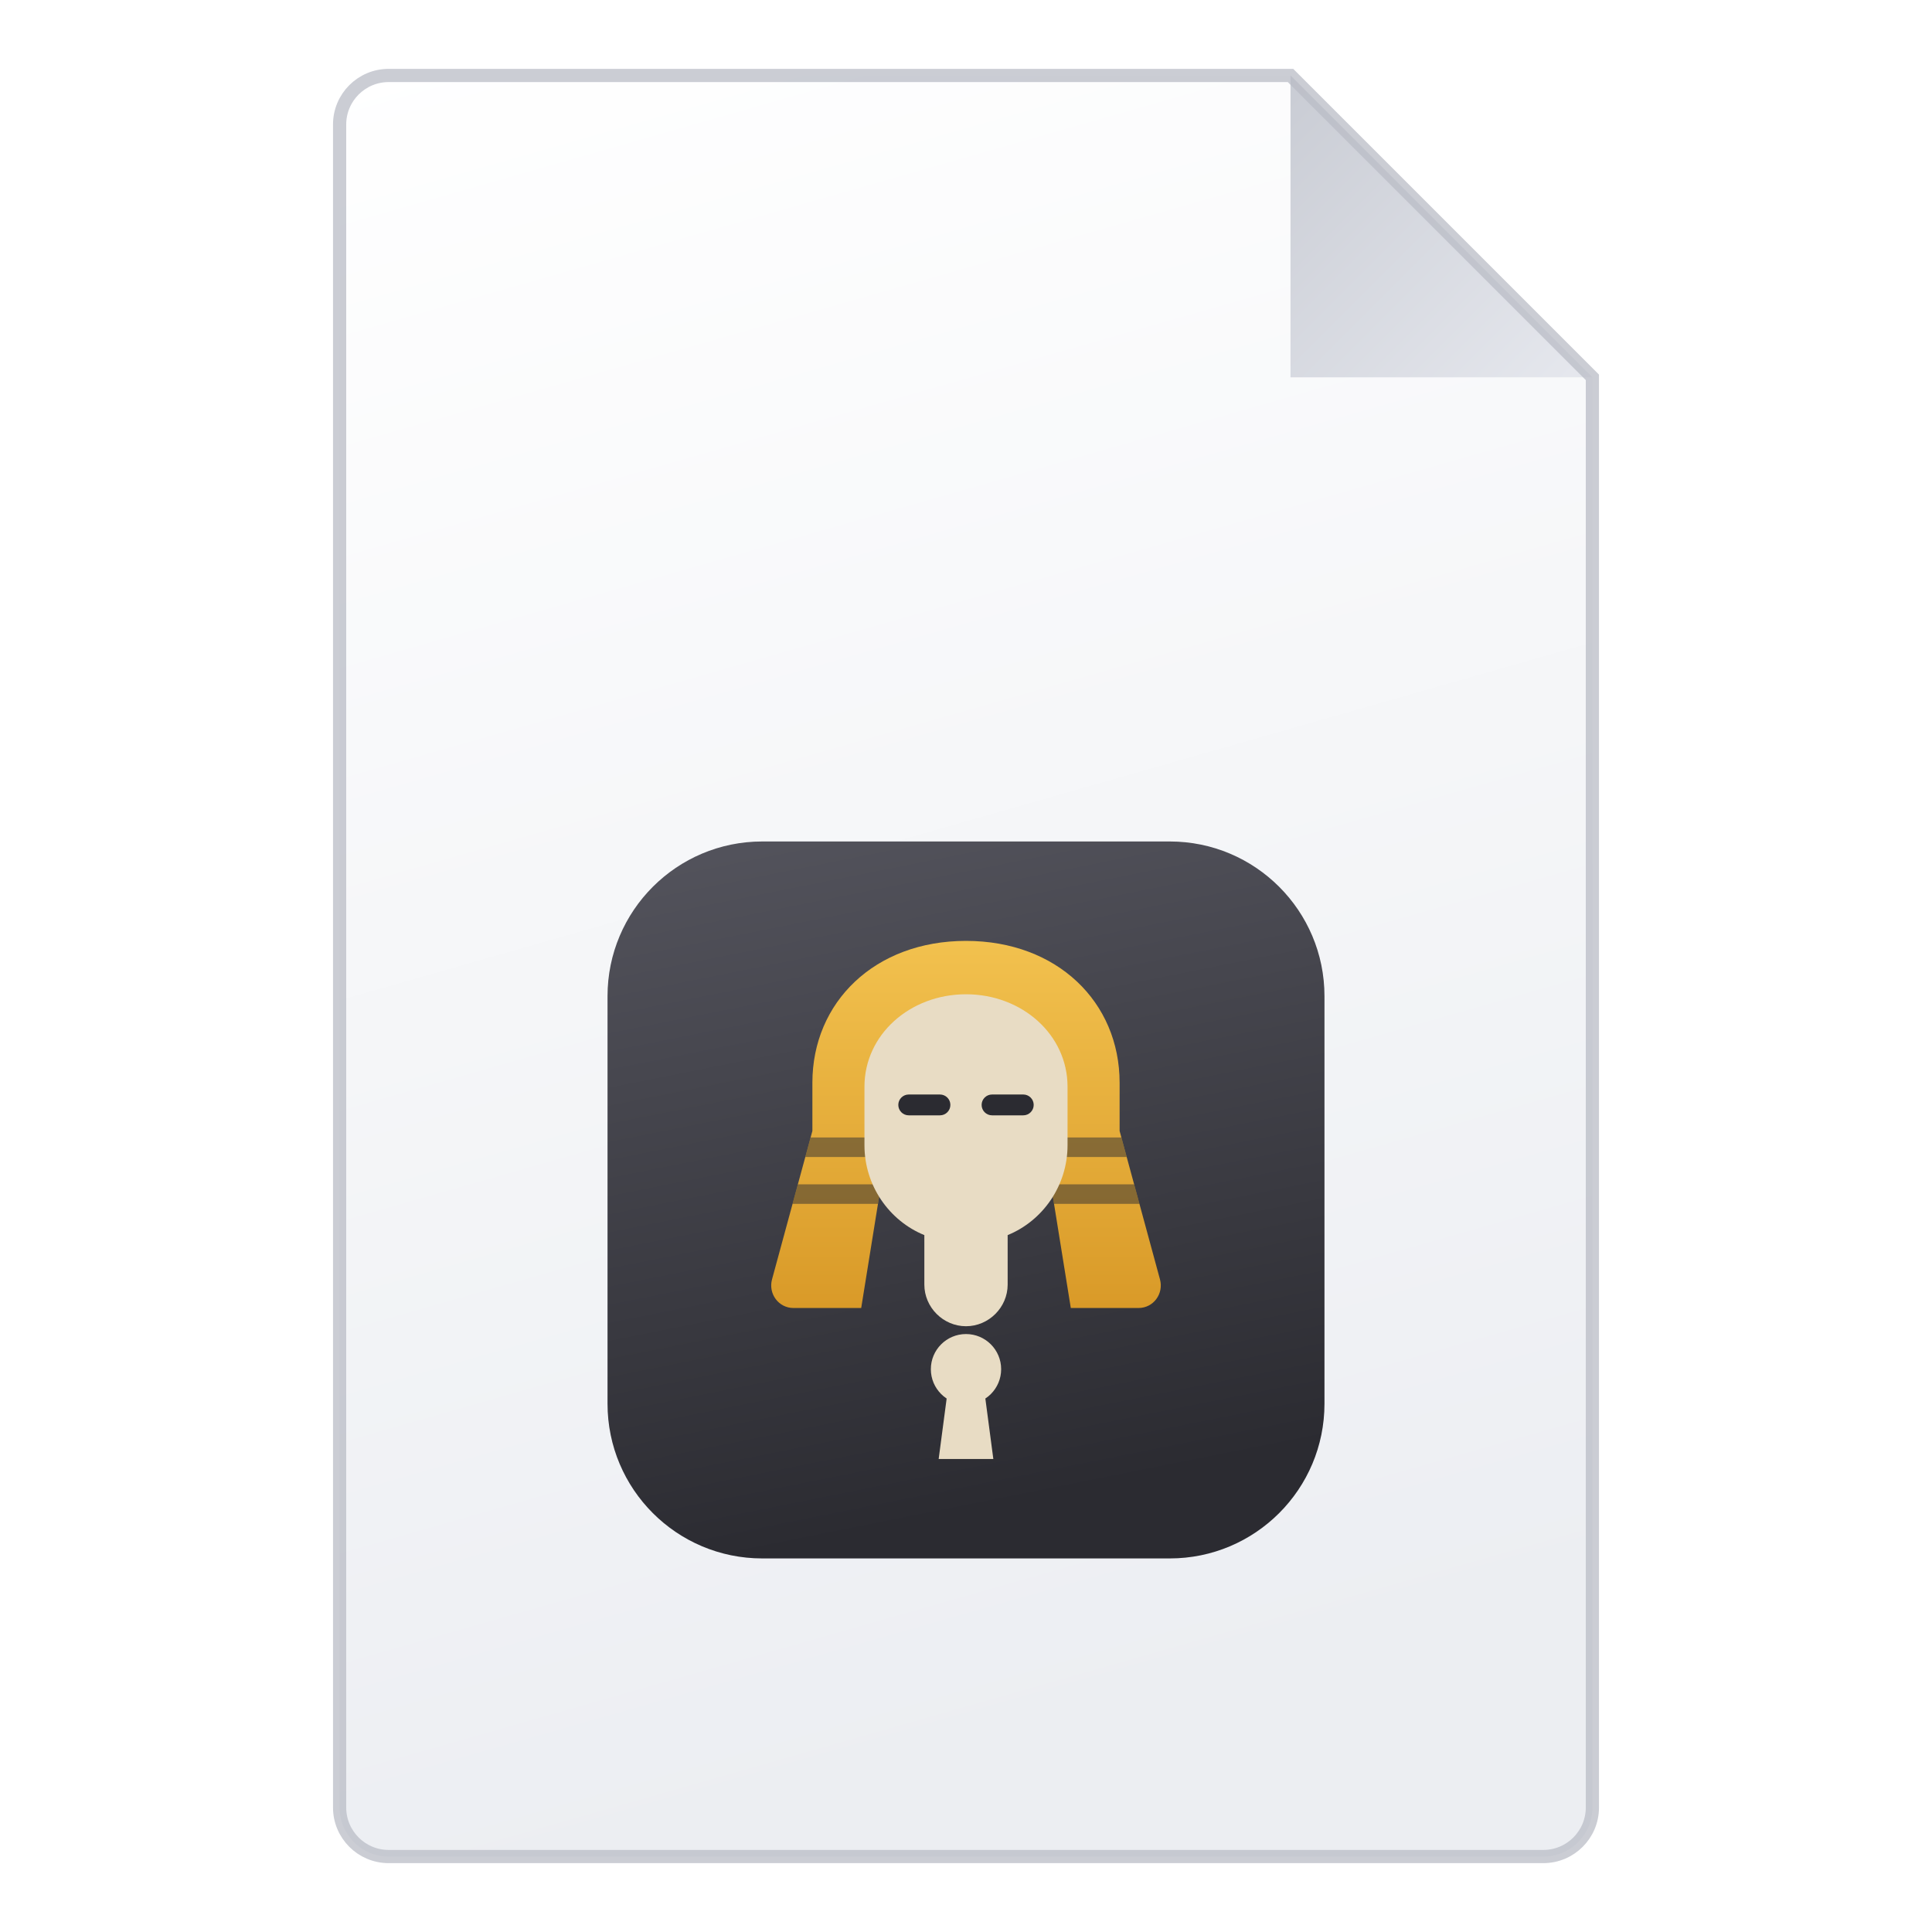
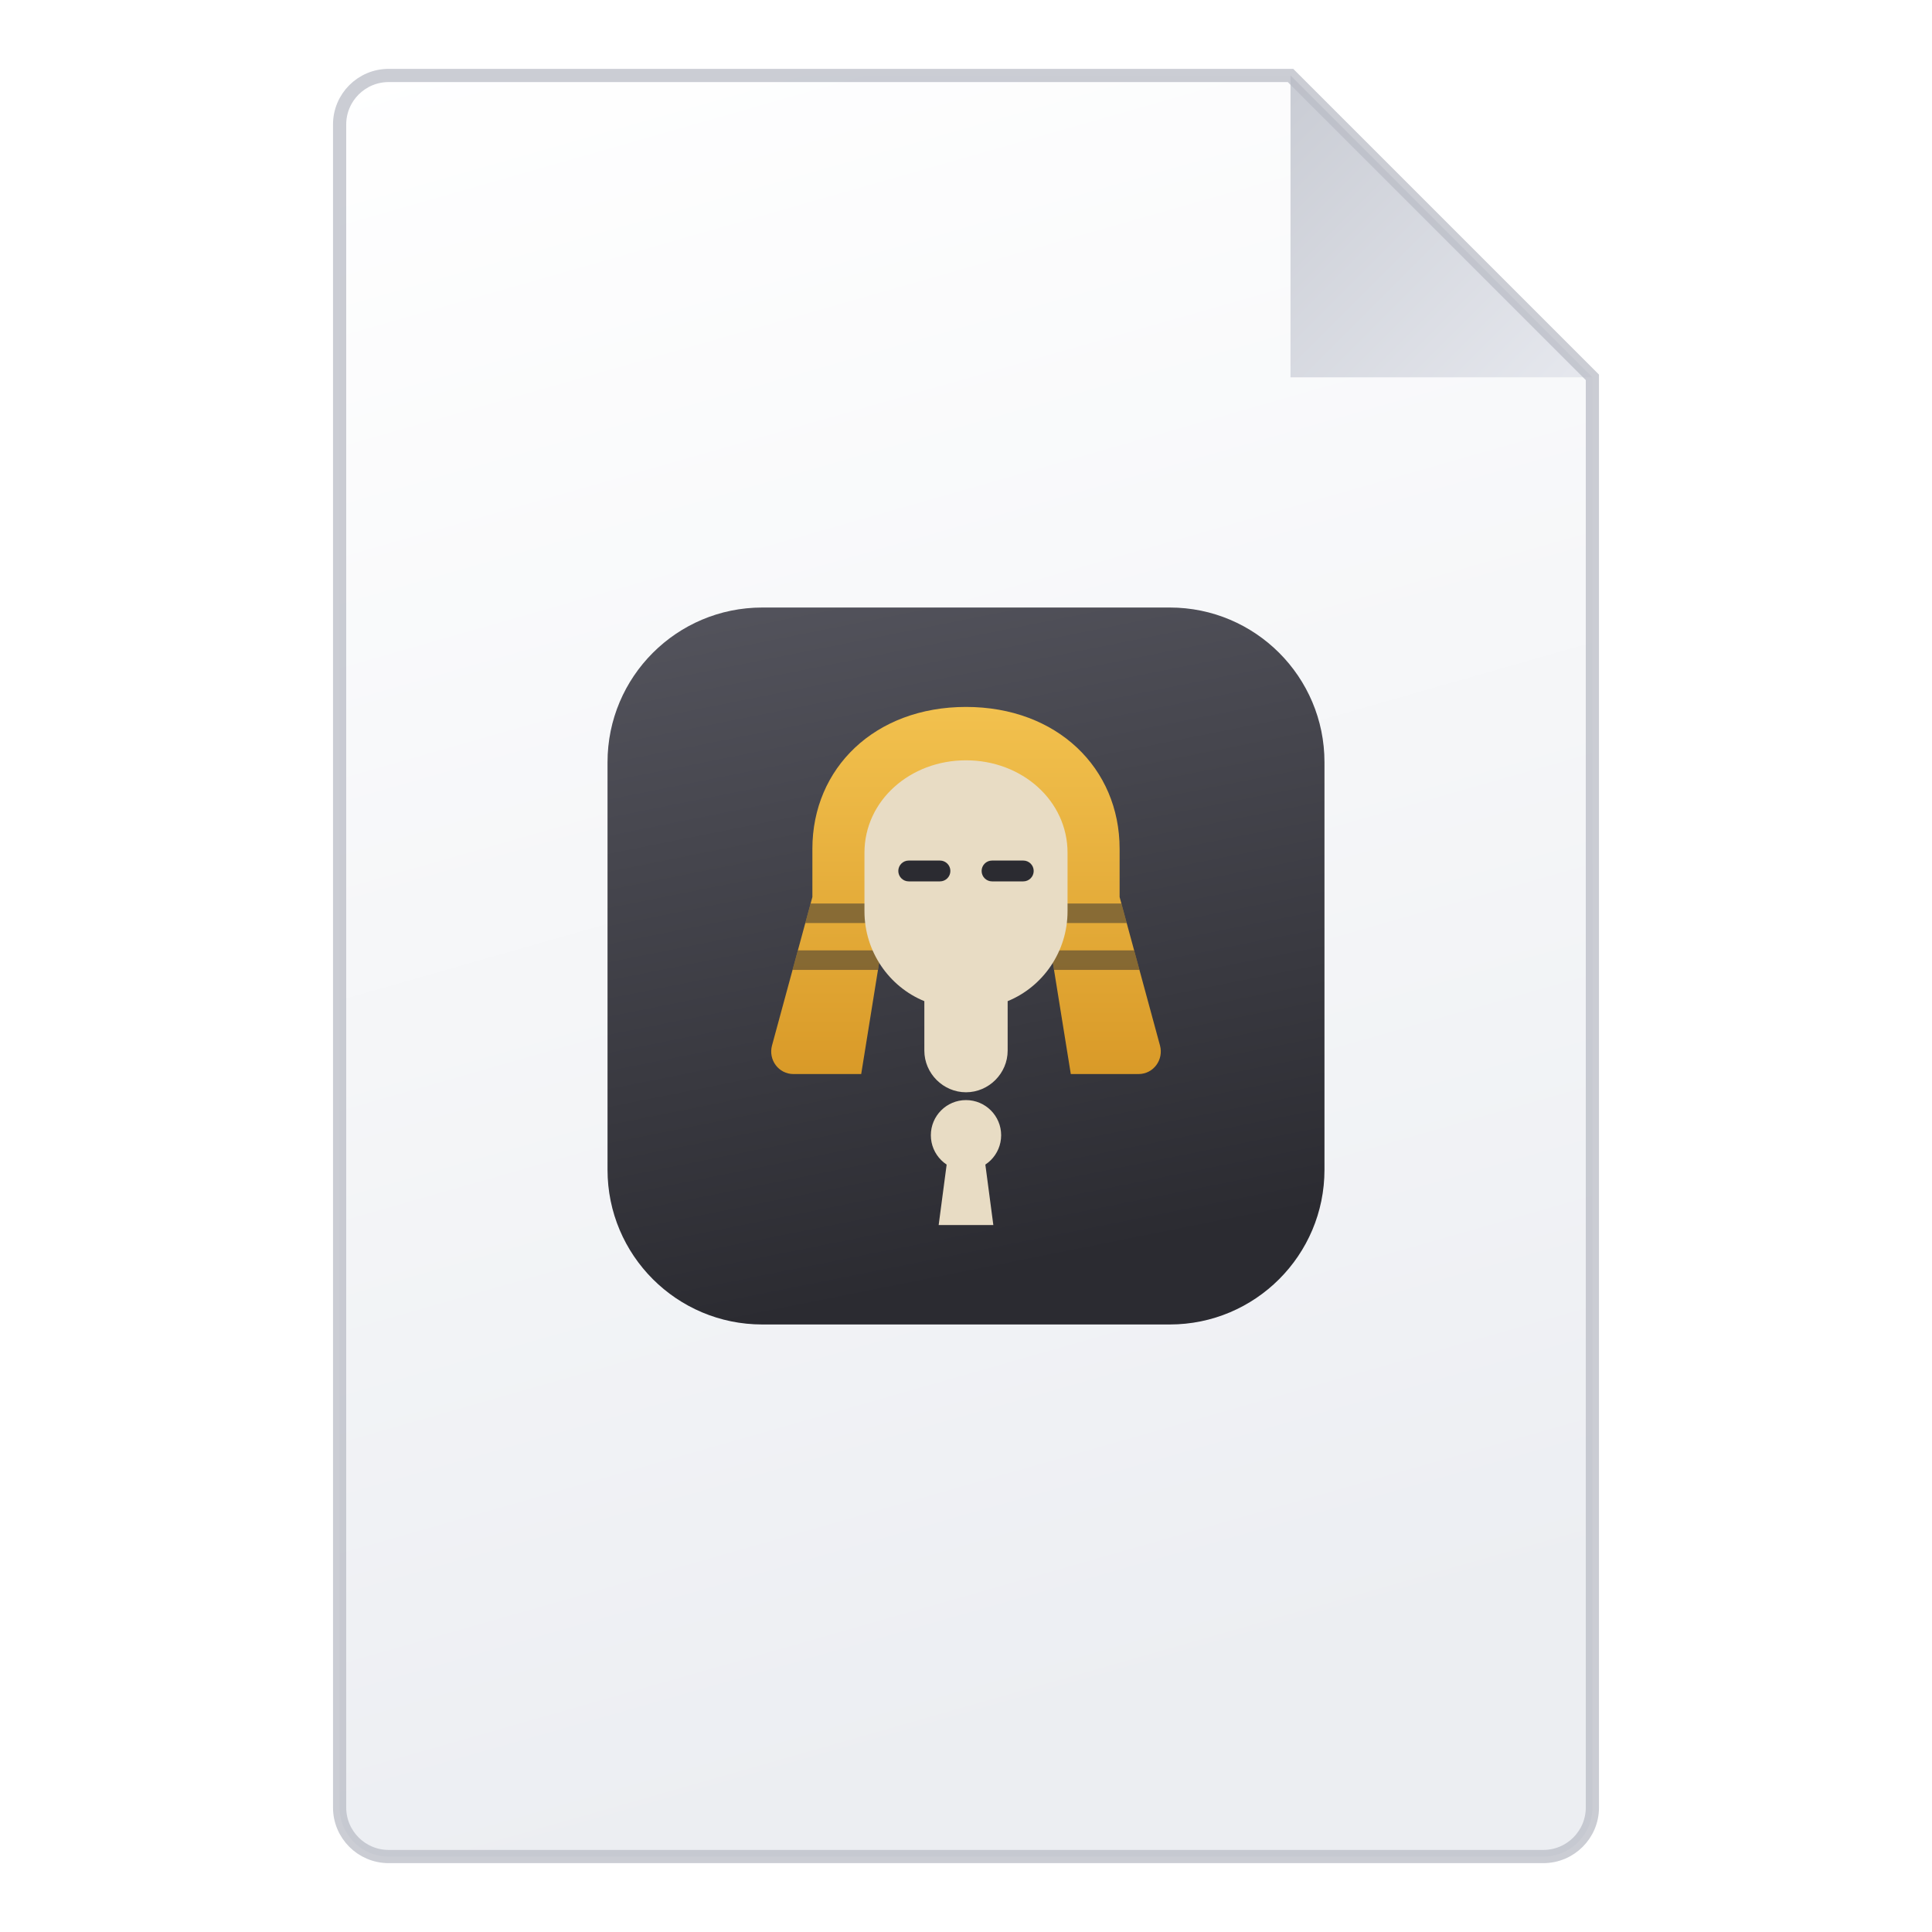
<svg xmlns="http://www.w3.org/2000/svg" viewBox="0 0 1024 1024" width="1024" height="1024">
  <defs>
    <linearGradient id="papel" x1="0" y1="0" x2="0.2" y2="1">
      <stop offset="0" stop-color="#ffffff" />
      <stop offset="1" stop-color="#eceef2" />
    </linearGradient>
    <linearGradient id="dorso" x1="0" y1="0" x2="1" y2="1">
      <stop offset="0" stop-color="#c9ccd4" />
      <stop offset="1" stop-color="#e6e8ee" />
    </linearGradient>
    <linearGradient id="piedraDoc" x1="0" y1="0" x2="0.2" y2="1">
      <stop offset="0" stop-color="#54545d" />
      <stop offset="1" stop-color="#2b2b31" />
    </linearGradient>
    <linearGradient id="oroDoc" x1="0" y1="0" x2="0" y2="1">
      <stop offset="0" stop-color="#f2c14e" />
      <stop offset="1" stop-color="#d99a28" />
    </linearGradient>
    <path id="tocadoDoc" d="M512 150c-140 0-236 94-236 218v74l-62 228c-6 22 10 44 33 44h104l38-236h246l38 236h104c23 0 39-22 33-44l-62-228v-74c0-124-96-218-236-218z" />
    <clipPath id="soloTocadoDoc">
      <use href="#tocadoDoc" />
    </clipPath>
  </defs>
  <path d="M206 40 H684 L844 200 V958 a26 26 0 0 1 -26 26 H206 a26 26 0 0 1 -26 -26            V66 a26 26 0 0 1 26 -26 Z" fill="url(#papel)" />
  <path d="M684 40 L844 200 H684 Z" fill="url(#dorso)" />
  <path d="M206 40 H684 L844 200 V958 a26 26 0 0 1 -26 26 H206 a26 26 0 0 1 -26 -26            V66 a26 26 0 0 1 26 -26 Z" fill="none" stroke="#b9bcc6" stroke-width="7" opacity="0.75" />
-   <rect x="322" y="446" width="380" height="380" rx="82" fill="url(#piedraDoc)" />
-   <g transform="translate(512 636) scale(0.345) translate(-512 -548)">
+   <rect x="322" y="322" width="380" height="380" rx="82" fill="url(#piedraDoc)" />
+   <g transform="translate(512 512) scale(0.345) translate(-512 -548)">
    <use href="#tocadoDoc" fill="url(#oroDoc)" />
    <g clip-path="url(#soloTocadoDoc)" fill="#2b2b31" opacity="0.5">
      <rect x="180" y="452" width="680" height="30" />
      <rect x="180" y="524" width="680" height="30" />
    </g>
    <path d="M512 232c-86 0-156 62-156 142v90c0 62 38 116 92 138v76c0 35 29 64 64 64s64-29 64-64v-76c54-22 92-76 92-138v-90c0-80-70-142-156-142z" fill="#e8dcc4" />
    <g fill="#2b2b31">
      <rect x="408" y="386" width="80" height="32" rx="16" />
      <rect x="536" y="386" width="80" height="32" rx="16" />
    </g>
    <g fill="#e8dcc4">
      <circle cx="512" cy="808" r="54" />
      <path d="M484 840h56l14 106H470z" />
    </g>
  </g>
</svg>
